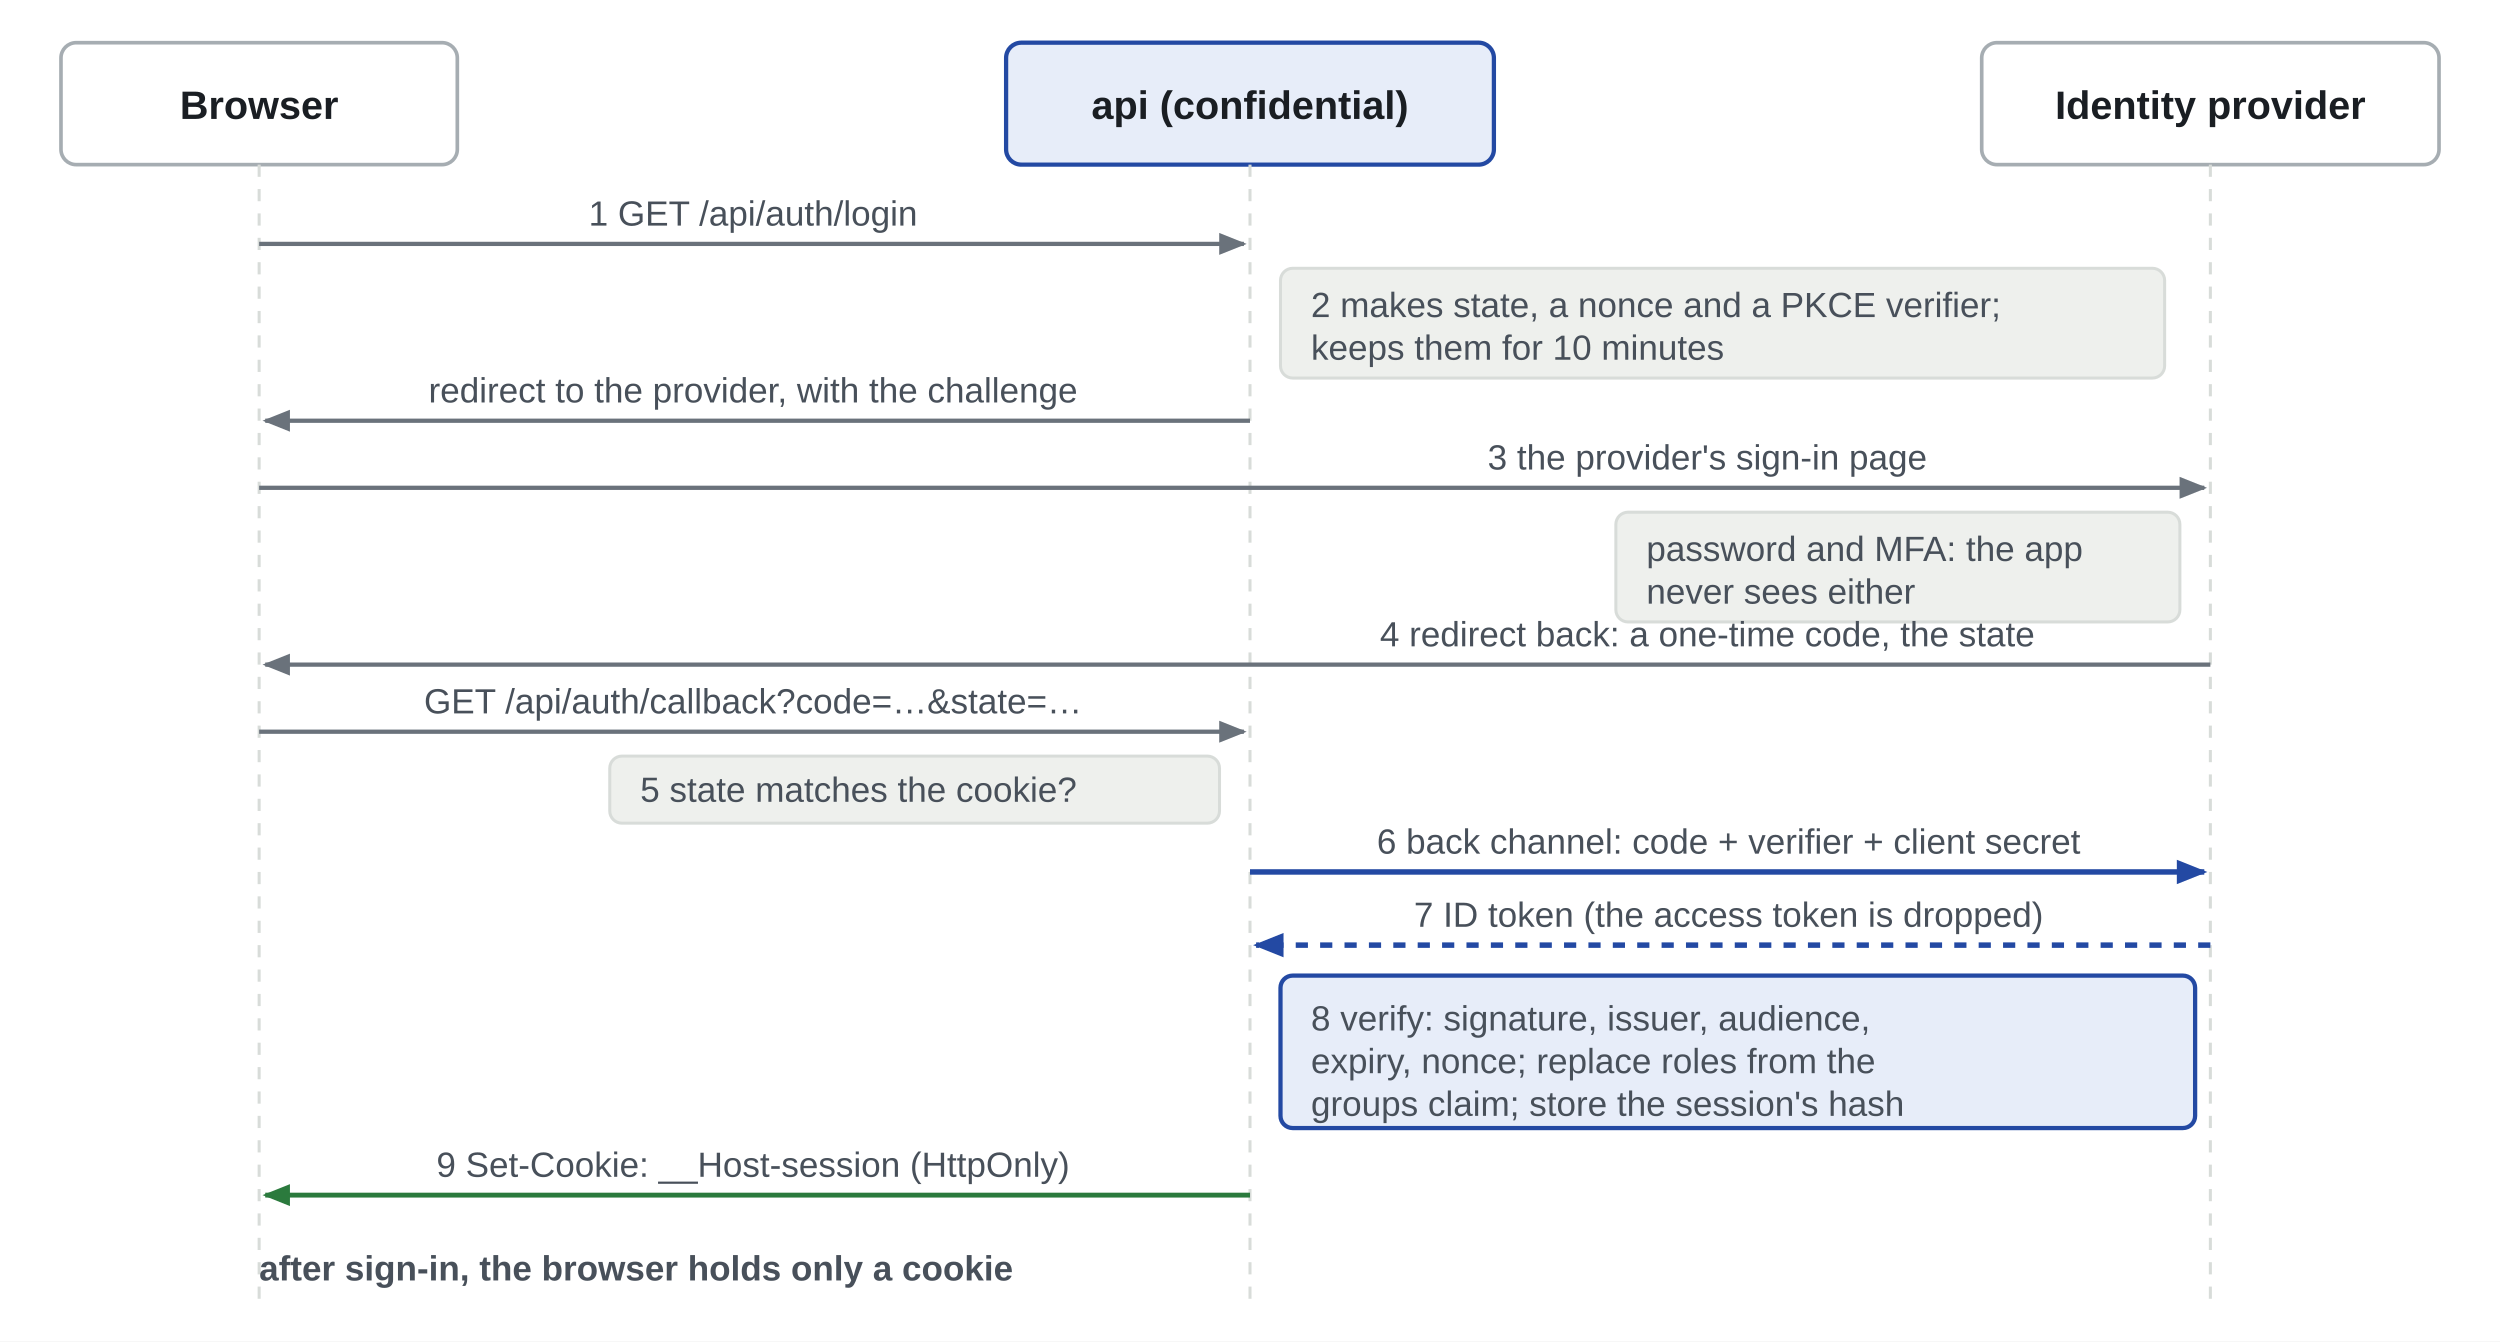
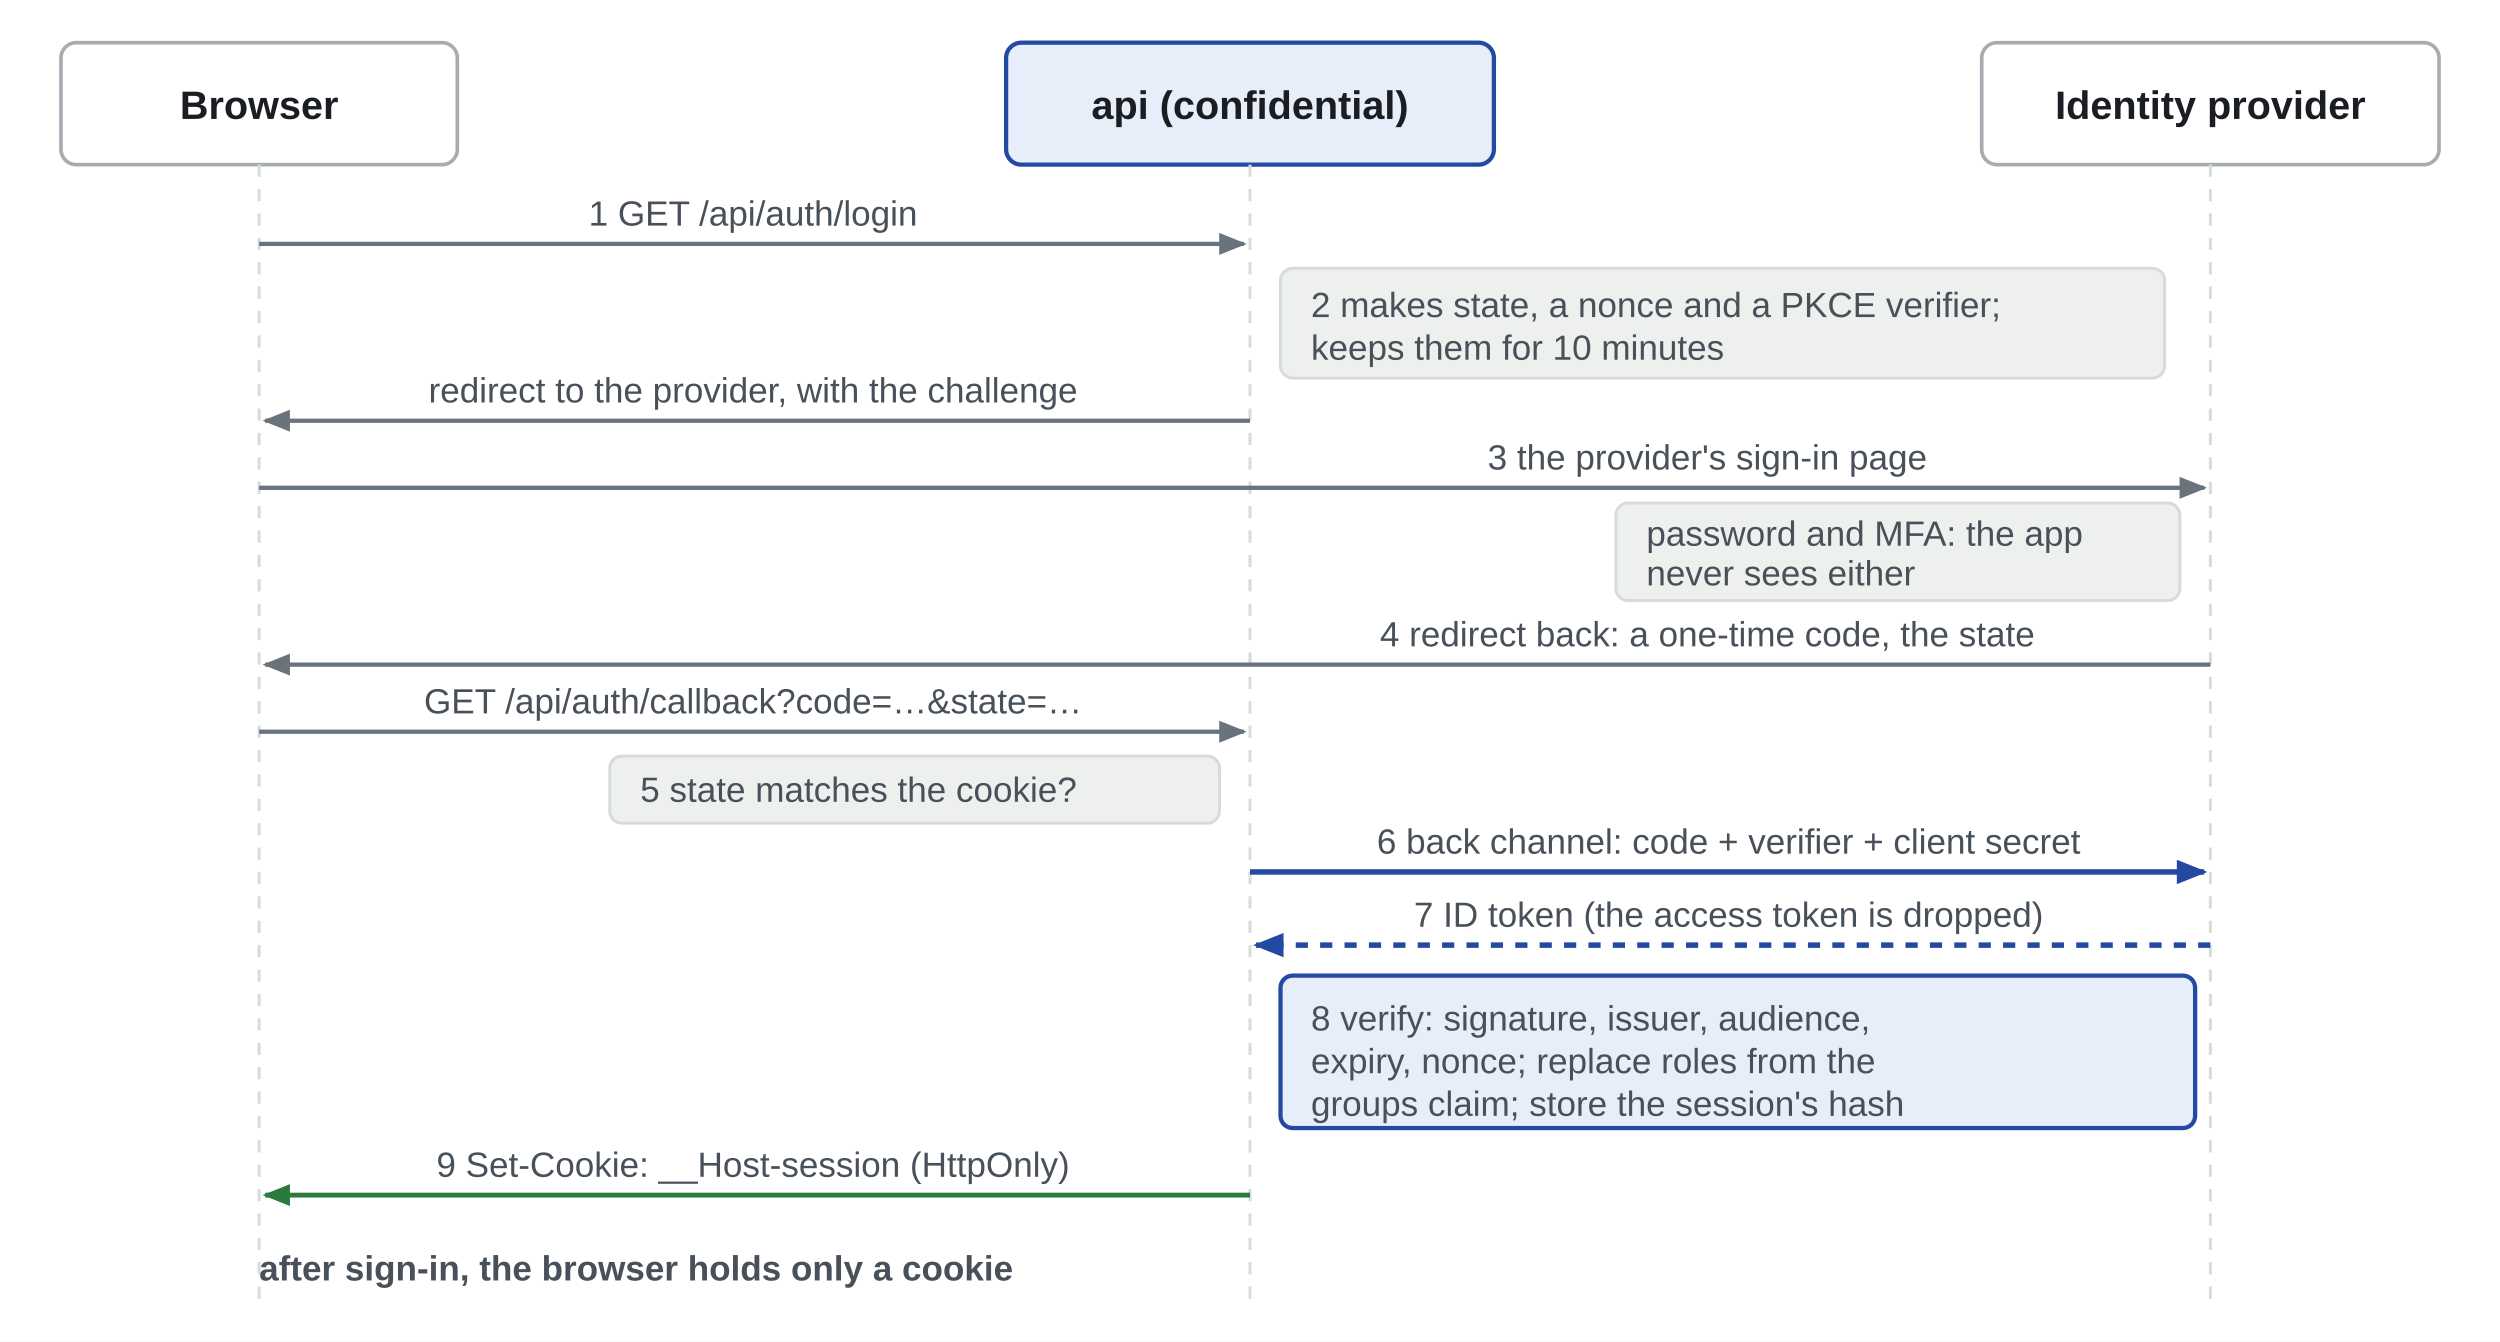
<svg xmlns="http://www.w3.org/2000/svg" viewBox="0 0 820 440" role="img" aria-label="OpenID Connect with PKCE, the api as a confidential client. The browser opens the api's login route. The api creates state, a nonce and a PKCE verifier, and redirects to the provider with the challenge. The person signs in at the provider, which the app never sees. The provider redirects the browser back to the callback with a one-time code and the state. The api checks the state, then exchanges the code, the verifier and its client secret for an ID token over its own back channel. It verifies the token, replaces the user's roles from the groups claim, stores the hash of a new session token and sets the cookie. After sign-in, the browser holds only the cookie, no token.">
  <style>text { font-family: "Archivo", Arial, Helvetica, sans-serif; fill: #1a1e23; font-size: 13px; }
.ts { font-size: 11.5px; fill: #48505a; }
.tm { font-family: "JetBrains Mono", Menlo, Consolas, monospace; font-size: 11.5px; }
.tb { font-weight: 680; }
g.ts text { font-size: 11.5px; }
.tl { font-size: 10.5px; letter-spacing: 0.09em; fill: #6a727b; font-weight: 650; }
.ta { fill: #2349a3; }
.tg { fill: #2b7a3d; }
.tr { fill: #b3261e; }
.tw { fill: #965a00; }
.tmu { fill: #6a727b; }
.n { fill: #ffffff; stroke: #a6adb2; stroke-width: 1.2; }
.n-soft { fill: #eef0ed; stroke: #d8dcd9; stroke-width: 1; }
.n-acc { fill: #e7edf9; stroke: #2349a3; stroke-width: 1.4; }
.n-good { fill: #e4f2e6; stroke: #2b7a3d; stroke-width: 1.2; }
.n-bad { fill: #fae3e0; stroke: #b3261e; stroke-width: 1.2; }
.n-warn { fill: #fbf0dc; stroke: #965a00; stroke-width: 1.2; }
.zone { fill: none; stroke: #a6adb2; stroke-width: 1; stroke-dasharray: 4 4; }
.band { fill: #eef0ed; stroke: none; }
.rule { stroke: #d8dcd9; stroke-width: 1; fill: none; }
.rule-strong { stroke: #a6adb2; stroke-width: 1; fill: none; }
.e { fill: none; stroke: #6a727b; stroke-width: 1.4; }
.e-acc { fill: none; stroke: #2349a3; stroke-width: 1.8; }
.e-good { fill: none; stroke: #2b7a3d; stroke-width: 1.6; }
.e-bad { fill: none; stroke: #b3261e; stroke-width: 1.6; stroke-dasharray: 5 4; }
.dash { stroke-dasharray: 4 4; }
.m { fill: #6a727b; }
.m-acc { fill: #2349a3; }
.m-good { fill: #2b7a3d; }
.m-bad { fill: #b3261e; }
.dot-good { fill: #2b7a3d; }
.dot-bad { fill: #b3261e; }
.dot-muted { fill: #a6adb2; }
.fill-acc { fill: #2349a3; }
.fill-good { fill: #2b7a3d; }
.fill-bad { fill: #b3261e; }
.fill-surface { fill: #ffffff; }
.s1 { stroke: #2a78d6; fill: none; stroke-width: 2; }
.s2 { stroke: #eb6834; fill: none; stroke-width: 2; }
.s3 { stroke: #1baf7a; fill: none; stroke-width: 2; }
.f1 { fill: #2a78d6; }
.f2 { fill: #eb6834; }
.f3 { fill: #1baf7a; }
.ring { stroke: #ffffff; stroke-width: 2; }
.xhair { stroke: #48505a; stroke-width: 1; stroke-dasharray: 3 3; }</style>
  <defs>
    <marker id="a" viewBox="0 0 10 10" refX="9" refY="5" markerUnits="userSpaceOnUse" markerWidth="9" markerHeight="9" orient="auto-start-reverse">
      <path class="m" d="M0,1 L10,5 L0,9 z" />
    </marker>
    <marker id="a-acc" viewBox="0 0 10 10" refX="9" refY="5" markerUnits="userSpaceOnUse" markerWidth="10" markerHeight="10" orient="auto-start-reverse">
      <path class="m-acc" d="M0,1 L10,5 L0,9 z" />
    </marker>
    <marker id="a-good" viewBox="0 0 10 10" refX="9" refY="5" markerUnits="userSpaceOnUse" markerWidth="9" markerHeight="9" orient="auto-start-reverse">
      <path class="m-good" d="M0,1 L10,5 L0,9 z" />
    </marker>
    <marker id="a-bad" viewBox="0 0 10 10" refX="9" refY="5" markerUnits="userSpaceOnUse" markerWidth="9" markerHeight="9" orient="auto-start-reverse">
      <path class="m-bad" d="M0,1 L10,5 L0,9 z" />
    </marker>
  </defs>
  <rect width="820" height="440" fill="#ffffff" />
  <rect class="n" x="20" y="14" width="130" height="40" rx="5" />
  <text class="tb" x="85" y="39" text-anchor="middle">Browser</text>
  <rect class="n-acc" x="330" y="14" width="160" height="40" rx="5" />
  <text class="tb" x="410" y="39" text-anchor="middle">api (confidential)</text>
  <rect class="n" x="650" y="14" width="150" height="40" rx="5" />
  <text class="tb" x="725" y="39" text-anchor="middle">Identity provider</text>
  <line class="rule dash" x1="85" y1="54" x2="85" y2="430" />
  <line class="rule dash" x1="410" y1="54" x2="410" y2="430" />
  <line class="rule dash" x1="725" y1="54" x2="725" y2="430" />
  <line class="e" x1="85" y1="80" x2="408" y2="80" marker-end="url(#a)" />
  <text class="ts" x="247" y="74" text-anchor="middle">1  GET /api/auth/login</text>
  <rect class="n-soft" x="420" y="88" width="290" height="36" rx="4" />
  <text class="ts" x="430" y="104">2  makes state, a nonce and a PKCE verifier;</text>
  <text class="ts" x="430" y="118">keeps them for 10 minutes</text>
  <line class="e" x1="410" y1="138" x2="87" y2="138" marker-end="url(#a)" />
  <text class="ts" x="247" y="132" text-anchor="middle">redirect to the provider, with the challenge</text>
  <line class="e" x1="85" y1="160" x2="723" y2="160" marker-end="url(#a)" />
  <text class="ts" x="560" y="154" text-anchor="middle">3  the provider's sign-in page</text>
-   <rect class="n-soft" x="530" y="168" width="185" height="36" rx="4" />
-   <text class="ts" x="540" y="184">password and MFA: the app</text>
-   <text class="ts" x="540" y="198">never sees either</text>
+   <rect class="n-soft" x="530" y="165" width="185" height="32" rx="4" />
+   <text class="ts" x="540" y="179">password and MFA: the app</text>
+   <text class="ts" x="540" y="192">never sees either</text>
  <line class="e" x1="725" y1="218" x2="87" y2="218" marker-end="url(#a)" />
  <text class="ts" x="560" y="212" text-anchor="middle">4  redirect back: a one-time code, the state</text>
  <line class="e" x1="85" y1="240" x2="408" y2="240" marker-end="url(#a)" />
  <text class="ts" x="247" y="234" text-anchor="middle">GET /api/auth/callback?code=…&amp;state=…</text>
  <rect class="n-soft" x="200" y="248" width="200" height="22" rx="4" />
  <text class="ts" x="210" y="263">5  state matches the cookie?</text>
  <line class="e-acc" x1="410" y1="286" x2="723" y2="286" marker-end="url(#a-acc)" />
  <text class="ts" x="567" y="280" text-anchor="middle">6  back channel: code + verifier + client secret</text>
  <line class="e-acc dash" x1="725" y1="310" x2="412" y2="310" marker-end="url(#a-acc)" />
  <text class="ts" x="567" y="304" text-anchor="middle">7  ID token (the access token is dropped)</text>
  <rect class="n-acc" x="420" y="320" width="300" height="50" rx="4" />
  <text class="ts" x="430" y="338">8  verify: signature, issuer, audience,</text>
  <text class="ts" x="430" y="352">expiry, nonce; replace roles from the</text>
  <text class="ts" x="430" y="366">groups claim; store the session's hash</text>
  <line class="e-good" x1="410" y1="392" x2="87" y2="392" marker-end="url(#a-good)" />
  <text class="ts" x="247" y="386" text-anchor="middle">9  Set-Cookie: __Host-session (HttpOnly)</text>
  <text class="ts tb" x="85" y="420">after sign-in, the browser holds only a cookie</text>
</svg>
